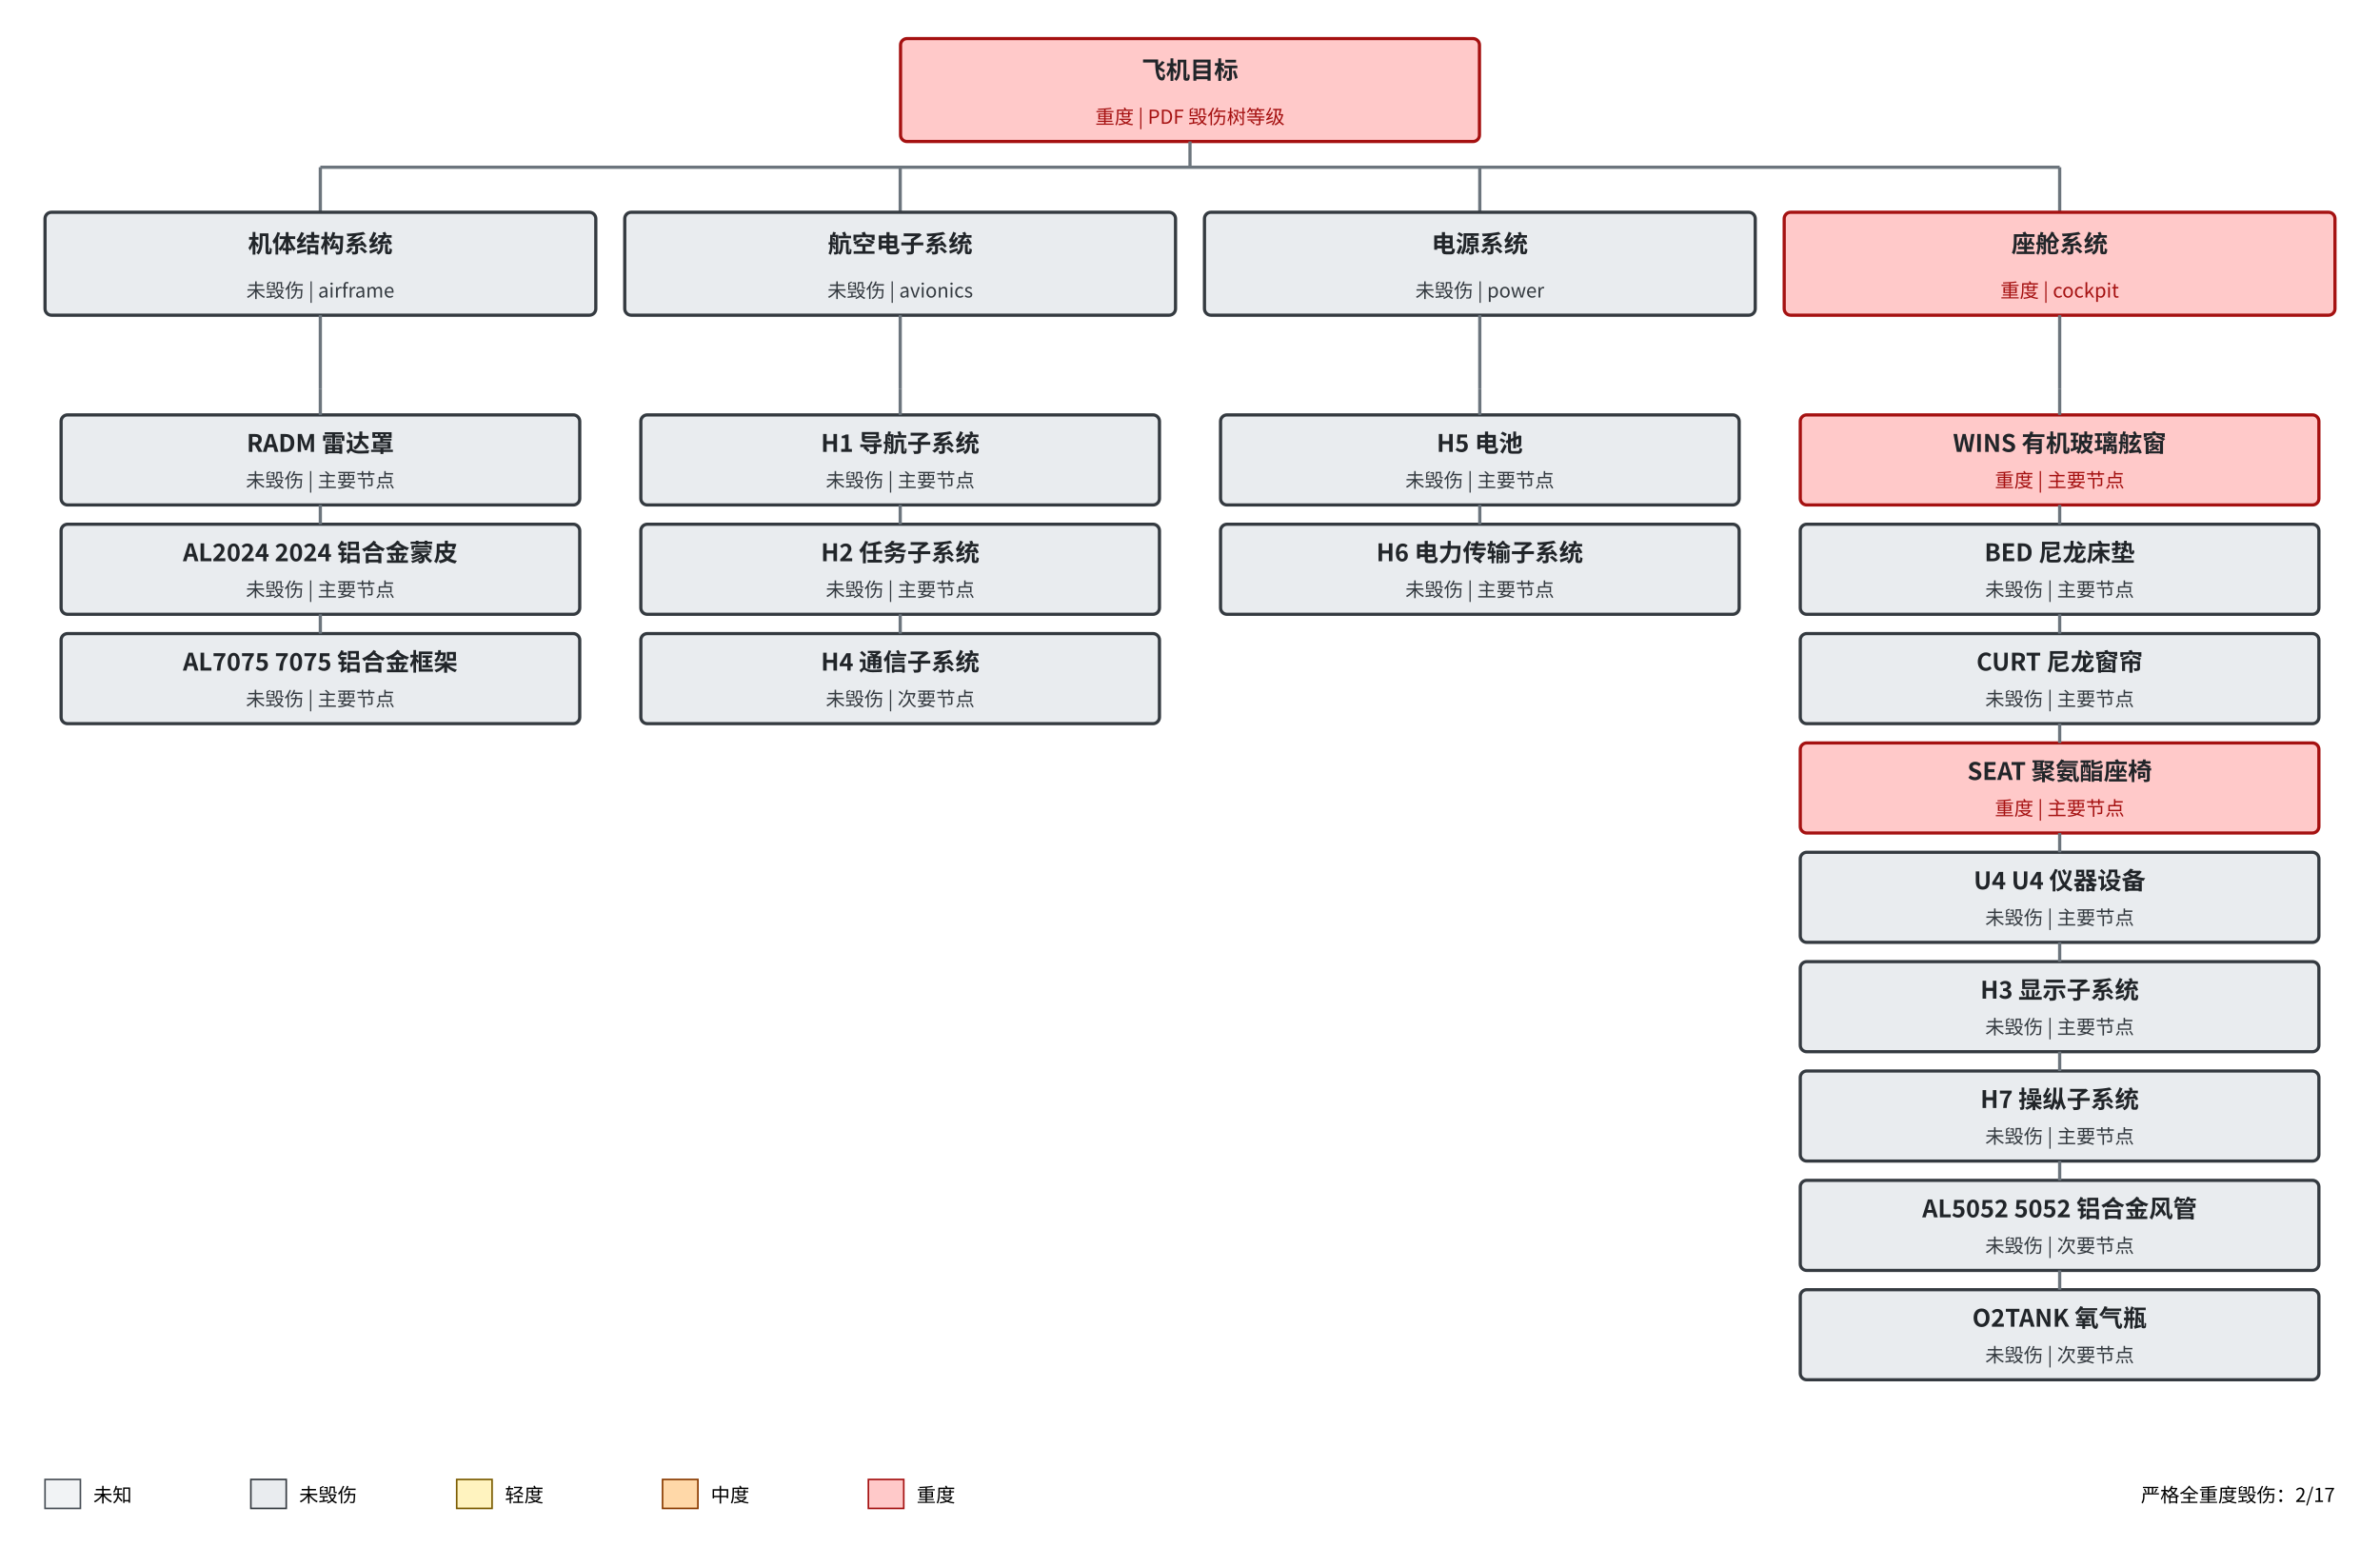
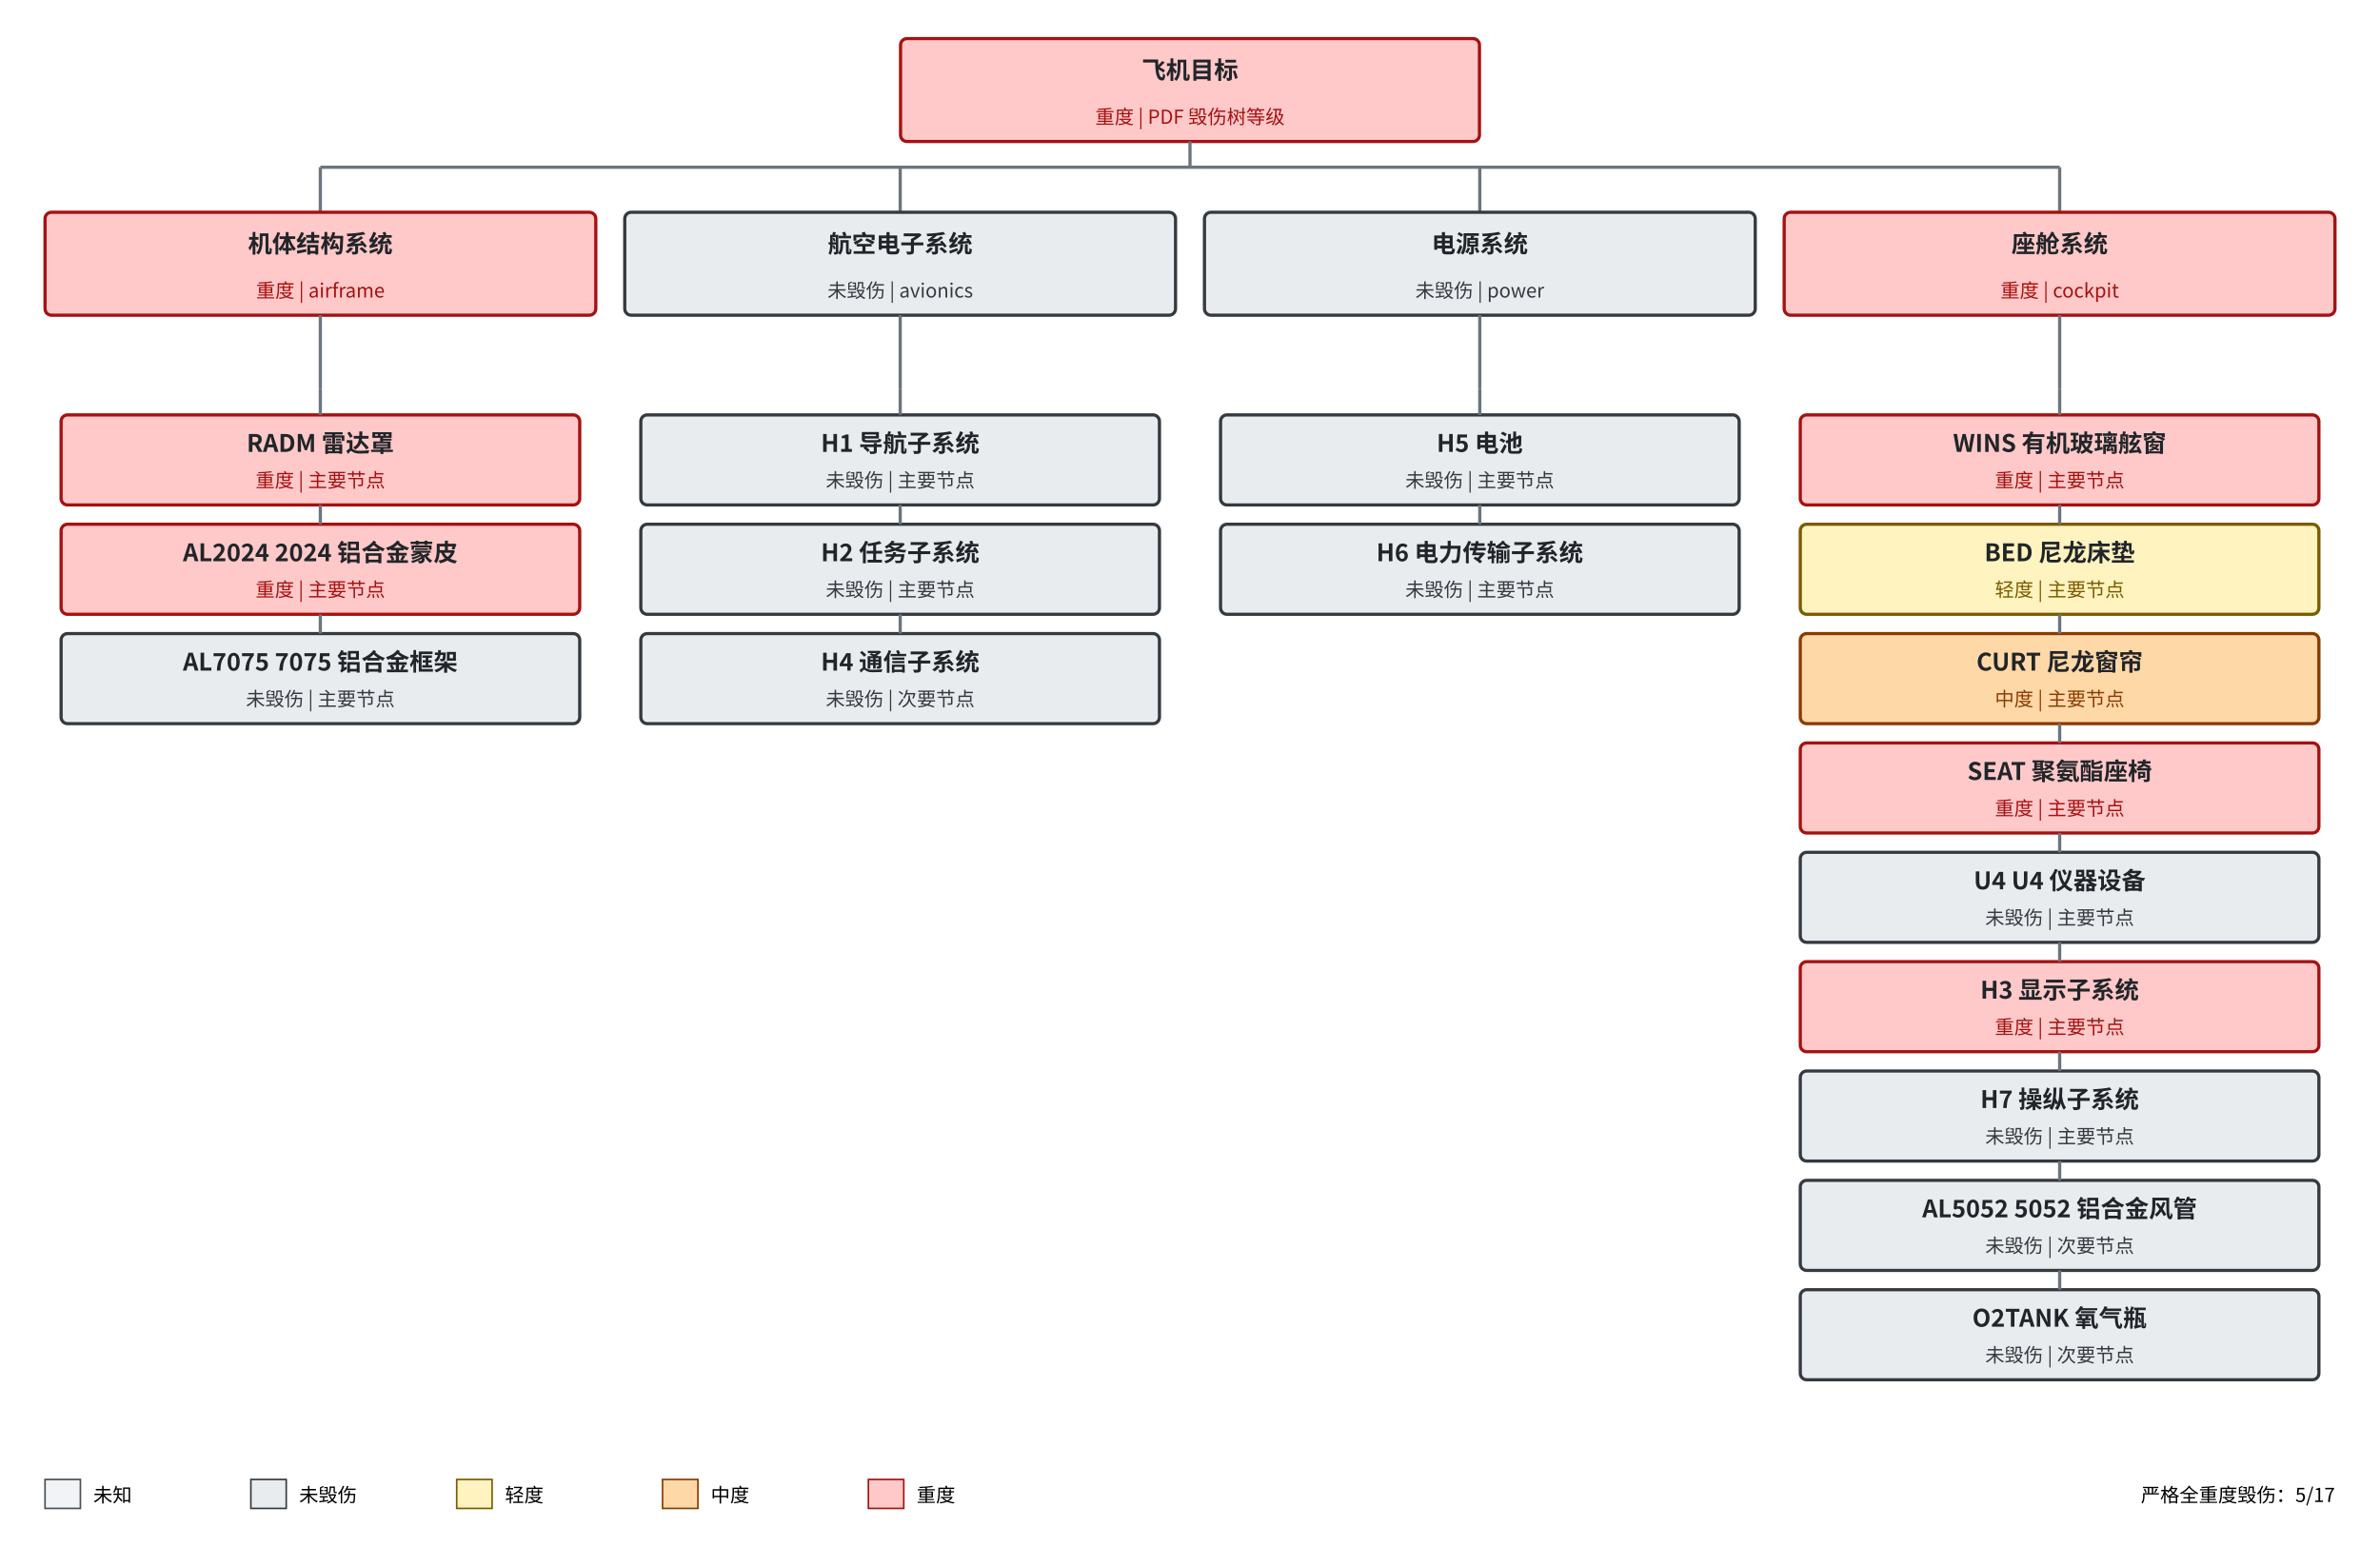
<svg xmlns="http://www.w3.org/2000/svg" width="1480" height="962" viewBox="0 0 1480 962">
  <style>text{font-family:"Microsoft YaHei","Noto Sans CJK SC",Arial,sans-serif;letter-spacing:0}.title{font-size:20px;font-weight:700}.label{font-size:15px;font-weight:600}.small{font-size:12px}.line{stroke:#6c757d;stroke-width:2;fill:none}</style>
  <rect width="100%" height="100%" fill="#ffffff" />
  <rect x="560.0" y="24.0" width="360.0" height="64.0" rx="4" fill="#ffc9c9" stroke="#a51111" stroke-width="2" />
  <text x="740.0" y="49.0" text-anchor="middle" class="label" fill="#212529">飞机目标</text>
  <text x="740.0" y="77.0" text-anchor="middle" class="small" fill="#a51111">重度 | PDF 毁伤树等级</text>
  <path class="line" d="M 740.0 88.0 V 104.0" />
  <path class="line" d="M 199.2 104.0 H 1280.8" />
  <path class="line" d="M 199.2 104.0 V 132.0" />
-   <rect x="28.0" y="132.0" width="342.5" height="64.0" rx="4" fill="#e9ecef" stroke="#343a40" stroke-width="2" />
+   <rect x="28.0" y="132.0" width="342.5" height="64.0" rx="4" fill="#ffc9c9" stroke="#a51111" stroke-width="2" />
  <text x="199.2" y="157.0" text-anchor="middle" class="label" fill="#212529">机体结构系统</text>
-   <text x="199.2" y="185.0" text-anchor="middle" class="small" fill="#343a40">未毁伤 | airframe</text>
+   <text x="199.2" y="185.0" text-anchor="middle" class="small" fill="#a51111">重度 | airframe</text>
  <path class="line" d="M 199.2 196.0 V 242.0" />
-   <rect x="38.0" y="258.0" width="322.5" height="56.0" rx="4" fill="#e9ecef" stroke="#343a40" stroke-width="2" />
+   <rect x="38.0" y="258.0" width="322.5" height="56.0" rx="4" fill="#ffc9c9" stroke="#a51111" stroke-width="2" />
  <text x="199.2" y="281.0" text-anchor="middle" class="label" fill="#212529">RADM  雷达罩</text>
-   <text x="199.2" y="303.0" text-anchor="middle" class="small" fill="#343a40">未毁伤 | 主要节点</text>
+   <text x="199.2" y="303.0" text-anchor="middle" class="small" fill="#a51111">重度 | 主要节点</text>
  <path class="line" d="M 199.2 242.0 V 258.0" />
-   <rect x="38.0" y="326.0" width="322.5" height="56.0" rx="4" fill="#e9ecef" stroke="#343a40" stroke-width="2" />
+   <rect x="38.0" y="326.0" width="322.5" height="56.0" rx="4" fill="#ffc9c9" stroke="#a51111" stroke-width="2" />
  <text x="199.2" y="349.0" text-anchor="middle" class="label" fill="#212529">AL2024  2024 铝合金蒙皮</text>
-   <text x="199.2" y="371.0" text-anchor="middle" class="small" fill="#343a40">未毁伤 | 主要节点</text>
+   <text x="199.2" y="371.0" text-anchor="middle" class="small" fill="#a51111">重度 | 主要节点</text>
  <path class="line" d="M 199.2 314.0 V 326.0" />
  <rect x="38.0" y="394.0" width="322.5" height="56.0" rx="4" fill="#e9ecef" stroke="#343a40" stroke-width="2" />
  <text x="199.2" y="417.0" text-anchor="middle" class="label" fill="#212529">AL7075  7075 铝合金框架</text>
  <text x="199.2" y="439.0" text-anchor="middle" class="small" fill="#343a40">未毁伤 | 主要节点</text>
  <path class="line" d="M 199.2 382.0 V 394.0" />
  <path class="line" d="M 559.8 104.0 V 132.0" />
  <rect x="388.5" y="132.0" width="342.5" height="64.0" rx="4" fill="#e9ecef" stroke="#343a40" stroke-width="2" />
  <text x="559.8" y="157.0" text-anchor="middle" class="label" fill="#212529">航空电子系统</text>
  <text x="559.8" y="185.0" text-anchor="middle" class="small" fill="#343a40">未毁伤 | avionics</text>
  <path class="line" d="M 559.8 196.0 V 242.0" />
  <rect x="398.5" y="258.0" width="322.5" height="56.0" rx="4" fill="#e9ecef" stroke="#343a40" stroke-width="2" />
  <text x="559.8" y="281.0" text-anchor="middle" class="label" fill="#212529">H1  导航子系统</text>
  <text x="559.8" y="303.0" text-anchor="middle" class="small" fill="#343a40">未毁伤 | 主要节点</text>
  <path class="line" d="M 559.8 242.0 V 258.0" />
  <rect x="398.5" y="326.0" width="322.5" height="56.0" rx="4" fill="#e9ecef" stroke="#343a40" stroke-width="2" />
  <text x="559.8" y="349.0" text-anchor="middle" class="label" fill="#212529">H2  任务子系统</text>
  <text x="559.8" y="371.0" text-anchor="middle" class="small" fill="#343a40">未毁伤 | 主要节点</text>
  <path class="line" d="M 559.8 314.0 V 326.0" />
  <rect x="398.5" y="394.0" width="322.5" height="56.0" rx="4" fill="#e9ecef" stroke="#343a40" stroke-width="2" />
  <text x="559.8" y="417.0" text-anchor="middle" class="label" fill="#212529">H4  通信子系统</text>
  <text x="559.8" y="439.0" text-anchor="middle" class="small" fill="#343a40">未毁伤 | 次要节点</text>
  <path class="line" d="M 559.8 382.0 V 394.0" />
  <path class="line" d="M 920.2 104.0 V 132.0" />
  <rect x="749.0" y="132.0" width="342.5" height="64.0" rx="4" fill="#e9ecef" stroke="#343a40" stroke-width="2" />
  <text x="920.2" y="157.0" text-anchor="middle" class="label" fill="#212529">电源系统</text>
  <text x="920.2" y="185.0" text-anchor="middle" class="small" fill="#343a40">未毁伤 | power</text>
  <path class="line" d="M 920.2 196.0 V 242.0" />
  <rect x="759.0" y="258.0" width="322.5" height="56.0" rx="4" fill="#e9ecef" stroke="#343a40" stroke-width="2" />
  <text x="920.2" y="281.0" text-anchor="middle" class="label" fill="#212529">H5  电池</text>
  <text x="920.2" y="303.0" text-anchor="middle" class="small" fill="#343a40">未毁伤 | 主要节点</text>
  <path class="line" d="M 920.2 242.0 V 258.0" />
  <rect x="759.0" y="326.0" width="322.5" height="56.0" rx="4" fill="#e9ecef" stroke="#343a40" stroke-width="2" />
  <text x="920.2" y="349.0" text-anchor="middle" class="label" fill="#212529">H6  电力传输子系统</text>
  <text x="920.2" y="371.0" text-anchor="middle" class="small" fill="#343a40">未毁伤 | 主要节点</text>
  <path class="line" d="M 920.2 314.0 V 326.0" />
  <path class="line" d="M 1280.8 104.0 V 132.0" />
  <rect x="1109.5" y="132.0" width="342.5" height="64.0" rx="4" fill="#ffc9c9" stroke="#a51111" stroke-width="2" />
  <text x="1280.8" y="157.0" text-anchor="middle" class="label" fill="#212529">座舱系统</text>
  <text x="1280.8" y="185.0" text-anchor="middle" class="small" fill="#a51111">重度 | cockpit</text>
  <path class="line" d="M 1280.8 196.0 V 242.0" />
  <rect x="1119.5" y="258.0" width="322.5" height="56.0" rx="4" fill="#ffc9c9" stroke="#a51111" stroke-width="2" />
  <text x="1280.8" y="281.0" text-anchor="middle" class="label" fill="#212529">WINS  有机玻璃舷窗</text>
  <text x="1280.8" y="303.0" text-anchor="middle" class="small" fill="#a51111">重度 | 主要节点</text>
  <path class="line" d="M 1280.8 242.0 V 258.0" />
-   <rect x="1119.5" y="326.0" width="322.5" height="56.0" rx="4" fill="#e9ecef" stroke="#343a40" stroke-width="2" />
+   <rect x="1119.5" y="326.0" width="322.5" height="56.0" rx="4" fill="#fff3bf" stroke="#7a5b00" stroke-width="2" />
  <text x="1280.8" y="349.0" text-anchor="middle" class="label" fill="#212529">BED  尼龙床垫</text>
-   <text x="1280.8" y="371.0" text-anchor="middle" class="small" fill="#343a40">未毁伤 | 主要节点</text>
+   <text x="1280.8" y="371.0" text-anchor="middle" class="small" fill="#7a5b00">轻度 | 主要节点</text>
  <path class="line" d="M 1280.8 314.0 V 326.0" />
-   <rect x="1119.5" y="394.0" width="322.5" height="56.0" rx="4" fill="#e9ecef" stroke="#343a40" stroke-width="2" />
+   <rect x="1119.5" y="394.0" width="322.5" height="56.0" rx="4" fill="#ffd8a8" stroke="#8a3b00" stroke-width="2" />
  <text x="1280.8" y="417.0" text-anchor="middle" class="label" fill="#212529">CURT  尼龙窗帘</text>
-   <text x="1280.8" y="439.0" text-anchor="middle" class="small" fill="#343a40">未毁伤 | 主要节点</text>
+   <text x="1280.8" y="439.0" text-anchor="middle" class="small" fill="#8a3b00">中度 | 主要节点</text>
  <path class="line" d="M 1280.8 382.0 V 394.0" />
  <rect x="1119.5" y="462.0" width="322.5" height="56.0" rx="4" fill="#ffc9c9" stroke="#a51111" stroke-width="2" />
  <text x="1280.8" y="485.0" text-anchor="middle" class="label" fill="#212529">SEAT  聚氨酯座椅</text>
  <text x="1280.8" y="507.0" text-anchor="middle" class="small" fill="#a51111">重度 | 主要节点</text>
  <path class="line" d="M 1280.8 450.0 V 462.0" />
  <rect x="1119.5" y="530.0" width="322.5" height="56.0" rx="4" fill="#e9ecef" stroke="#343a40" stroke-width="2" />
  <text x="1280.8" y="553.0" text-anchor="middle" class="label" fill="#212529">U4  U4 仪器设备</text>
  <text x="1280.8" y="575.0" text-anchor="middle" class="small" fill="#343a40">未毁伤 | 主要节点</text>
  <path class="line" d="M 1280.8 518.0 V 530.0" />
-   <rect x="1119.5" y="598.0" width="322.5" height="56.0" rx="4" fill="#e9ecef" stroke="#343a40" stroke-width="2" />
+   <rect x="1119.5" y="598.0" width="322.5" height="56.0" rx="4" fill="#ffc9c9" stroke="#a51111" stroke-width="2" />
  <text x="1280.8" y="621.0" text-anchor="middle" class="label" fill="#212529">H3  显示子系统</text>
-   <text x="1280.8" y="643.0" text-anchor="middle" class="small" fill="#343a40">未毁伤 | 主要节点</text>
+   <text x="1280.8" y="643.0" text-anchor="middle" class="small" fill="#a51111">重度 | 主要节点</text>
  <path class="line" d="M 1280.8 586.0 V 598.0" />
  <rect x="1119.5" y="666.0" width="322.5" height="56.0" rx="4" fill="#e9ecef" stroke="#343a40" stroke-width="2" />
  <text x="1280.8" y="689.0" text-anchor="middle" class="label" fill="#212529">H7  操纵子系统</text>
  <text x="1280.8" y="711.0" text-anchor="middle" class="small" fill="#343a40">未毁伤 | 主要节点</text>
  <path class="line" d="M 1280.8 654.0 V 666.0" />
  <rect x="1119.5" y="734.0" width="322.5" height="56.0" rx="4" fill="#e9ecef" stroke="#343a40" stroke-width="2" />
  <text x="1280.8" y="757.0" text-anchor="middle" class="label" fill="#212529">AL5052  5052 铝合金风管</text>
  <text x="1280.8" y="779.0" text-anchor="middle" class="small" fill="#343a40">未毁伤 | 次要节点</text>
  <path class="line" d="M 1280.8 722.0 V 734.0" />
  <rect x="1119.5" y="802.0" width="322.5" height="56.0" rx="4" fill="#e9ecef" stroke="#343a40" stroke-width="2" />
  <text x="1280.8" y="825.0" text-anchor="middle" class="label" fill="#212529">O2TANK  氧气瓶</text>
  <text x="1280.8" y="847.0" text-anchor="middle" class="small" fill="#343a40">未毁伤 | 次要节点</text>
  <path class="line" d="M 1280.8 790.0 V 802.0" />
  <rect x="28" y="920" width="22" height="18" fill="#f1f3f5" stroke="#495057" />
  <text x="58" y="934" class="small">未知</text>
  <rect x="156" y="920" width="22" height="18" fill="#e9ecef" stroke="#343a40" />
  <text x="186" y="934" class="small">未毁伤</text>
  <rect x="284" y="920" width="22" height="18" fill="#fff3bf" stroke="#7a5b00" />
  <text x="314" y="934" class="small">轻度</text>
  <rect x="412" y="920" width="22" height="18" fill="#ffd8a8" stroke="#8a3b00" />
  <text x="442" y="934" class="small">中度</text>
  <rect x="540" y="920" width="22" height="18" fill="#ffc9c9" stroke="#a51111" />
  <text x="570" y="934" class="small">重度</text>
-   <text x="1452" y="934" text-anchor="end" class="small">严格全重度毁伤：2/17</text>
+   <text x="1452" y="934" text-anchor="end" class="small">严格全重度毁伤：5/17</text>
</svg>
